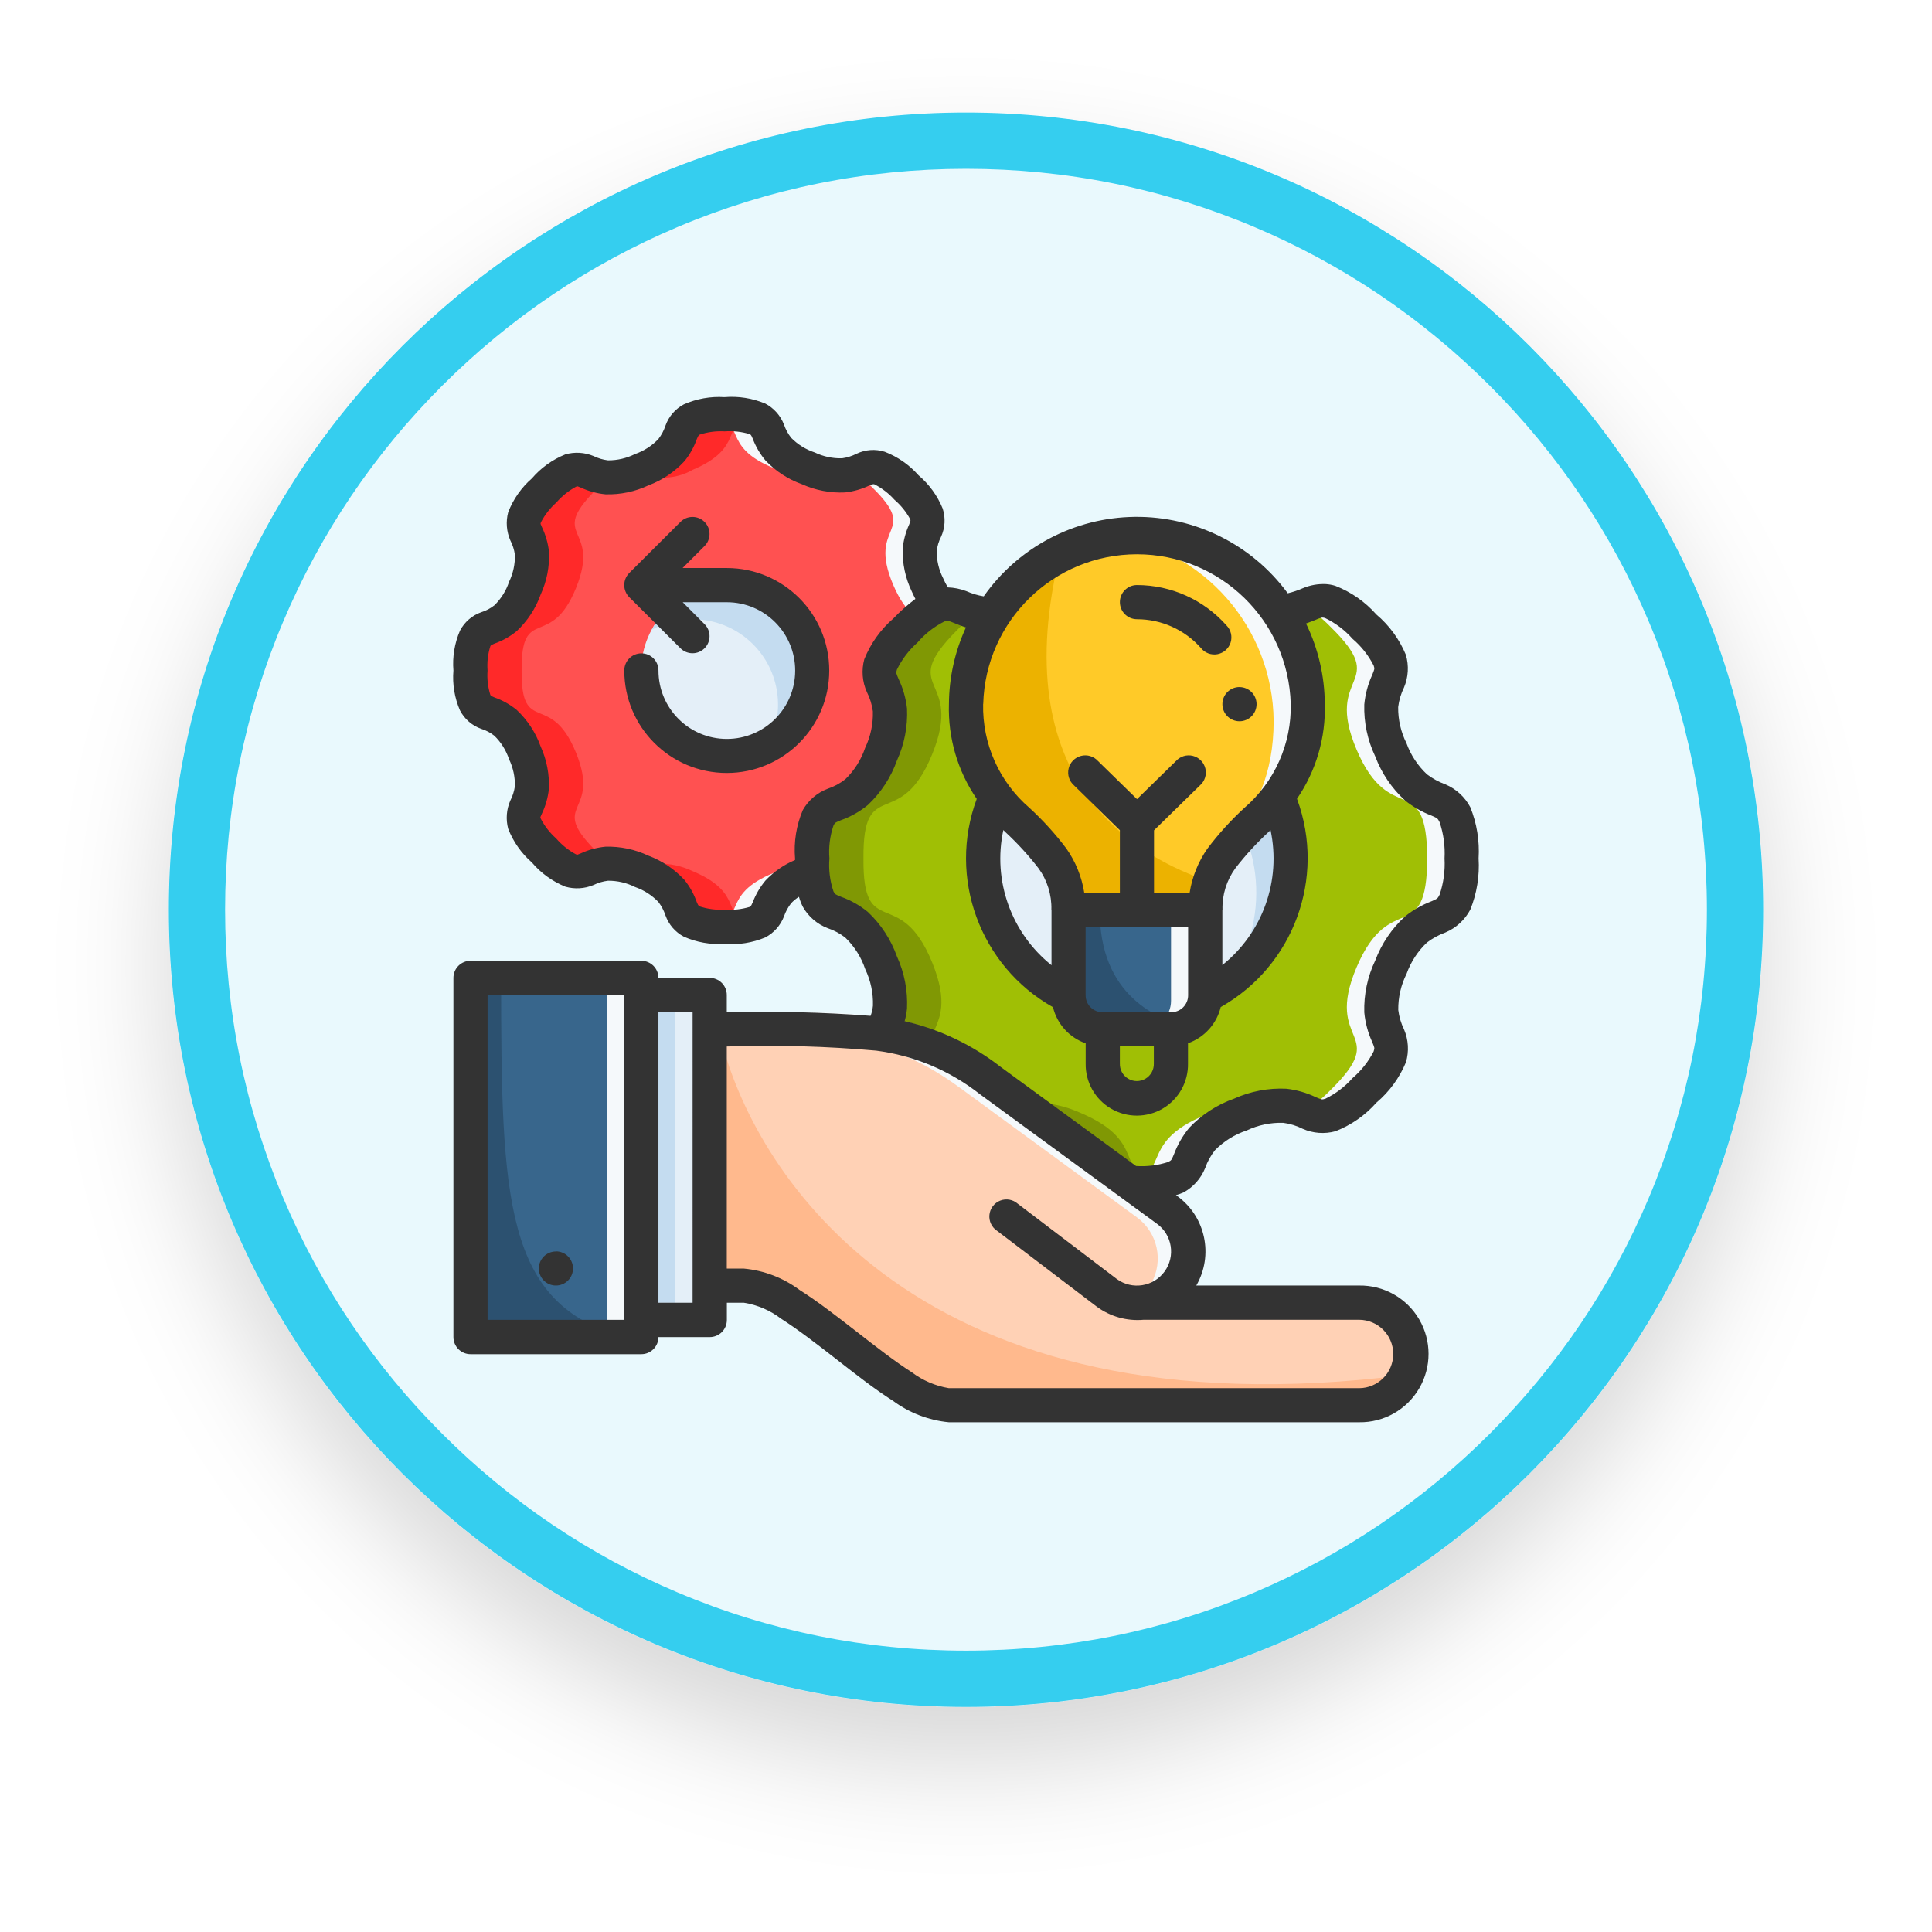
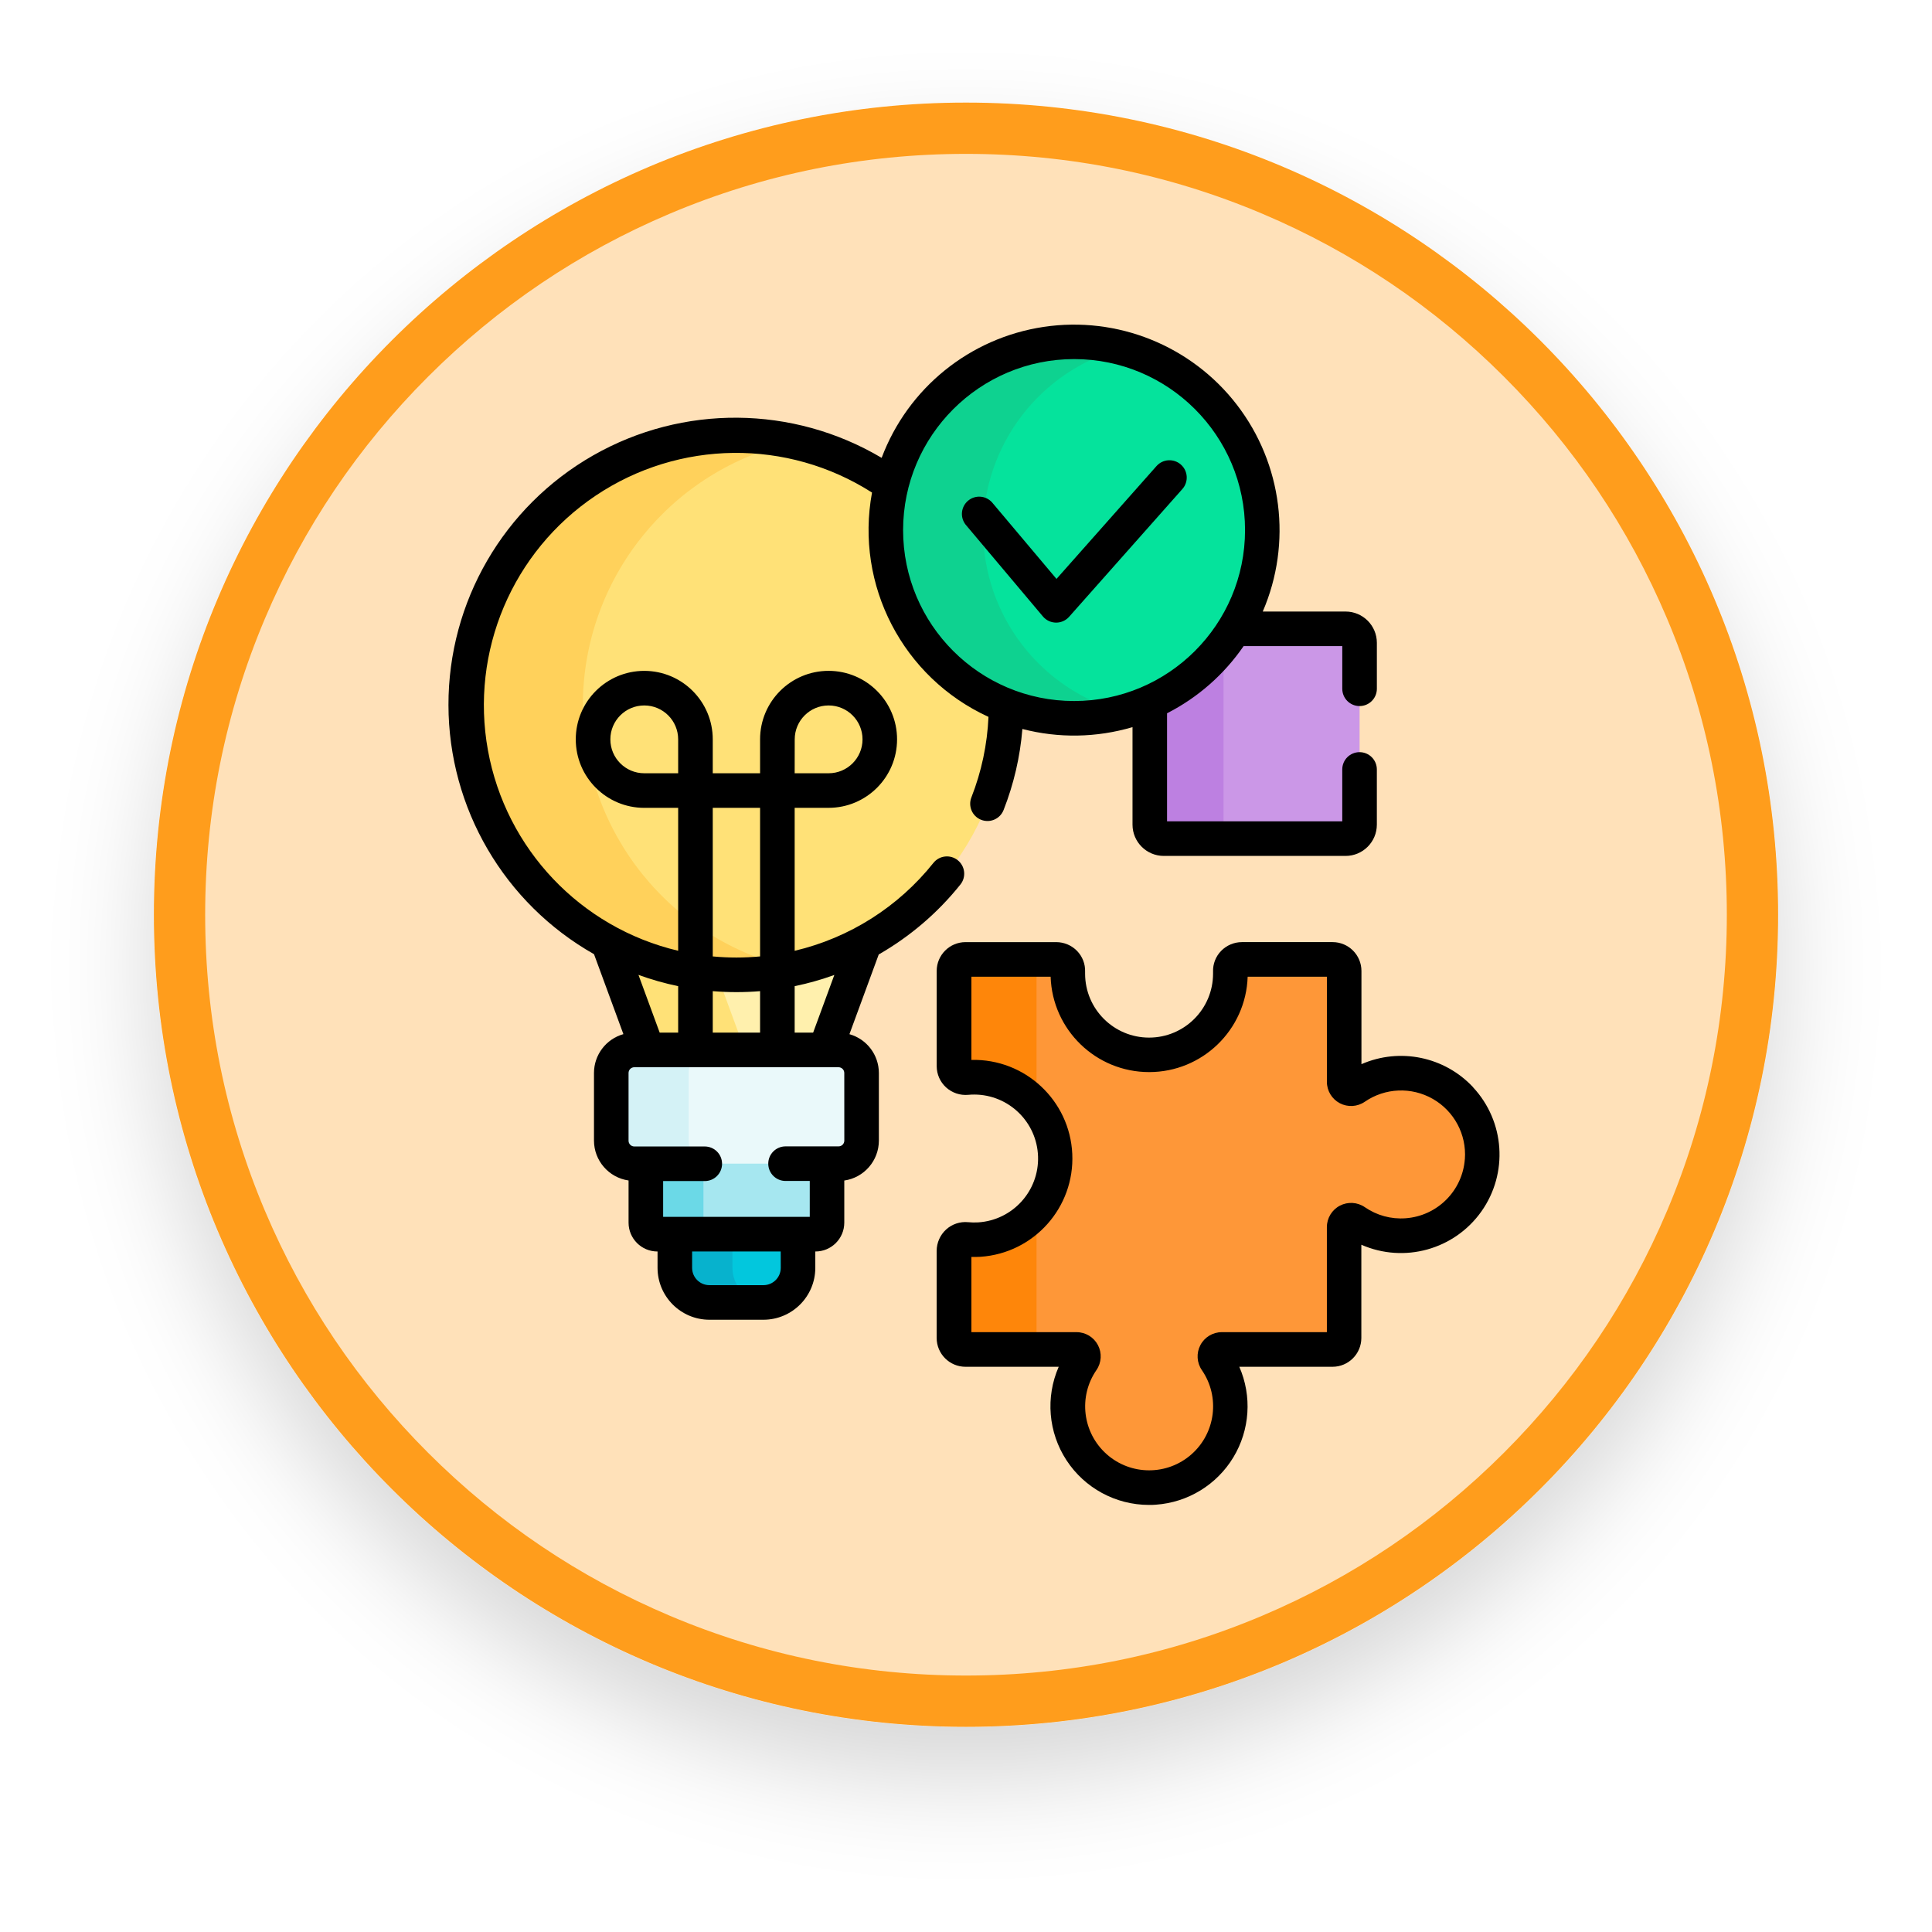
- <svg xmlns="http://www.w3.org/2000/svg" width="103" height="103" viewBox="0 0 103 103">
+ <svg xmlns="http://www.w3.org/2000/svg" width="113" height="113" viewBox="0 0 113 113">
  <defs>
-     <filter id="Path_978624" x="0" y="0" width="103" height="103" filterUnits="userSpaceOnUse">
+     <filter id="Path_982547" x="0" y="0" width="113" height="113" filterUnits="userSpaceOnUse">
      <feOffset dy="3" input="SourceAlpha" />
      <feGaussianBlur stdDeviation="3" result="blur" />
      <feFlood flood-opacity="0.161" />
      <feComposite operator="in" in2="blur" />
      <feComposite in="SourceGraphic" />
    </filter>
  </defs>
-   <g id="Group_1225011" data-name="Group 1225011" transform="translate(-171 -1013)">
-     <g id="Group_1224843" data-name="Group 1224843">
-       <g id="Group_1220654" data-name="Group 1220654" transform="translate(180 1019)">
-         <g id="Group_1176881" data-name="Group 1176881">
-           <g id="Group_1175148" data-name="Group 1175148">
-             <g id="Group_1173798" data-name="Group 1173798">
-               <g id="Group_1171925" data-name="Group 1171925">
-                 <g id="Group_1164524" data-name="Group 1164524">
-                   <g id="Group_1144123" data-name="Group 1144123">
-                     <g transform="matrix(1, 0, 0, 1, -9, -6)" filter="url(#Path_978624)">
-                       <g id="Path_978624-2" data-name="Path 978624" transform="translate(9 6)" fill="#e9f9fd">
-                         <path d="M 42.5 83.5 C 36.964 83.5 31.595 82.416 26.541 80.279 C 21.659 78.214 17.274 75.257 13.509 71.491 C 9.743 67.726 6.786 63.341 4.721 58.459 C 2.584 53.405 1.5 48.036 1.5 42.5 C 1.5 36.964 2.584 31.595 4.721 26.541 C 6.786 21.659 9.743 17.274 13.509 13.509 C 17.274 9.743 21.659 6.786 26.541 4.721 C 31.595 2.584 36.964 1.5 42.5 1.5 C 48.036 1.5 53.405 2.584 58.459 4.721 C 63.341 6.786 67.726 9.743 71.491 13.509 C 75.257 17.274 78.214 21.659 80.279 26.541 C 82.416 31.595 83.5 36.964 83.5 42.5 C 83.5 48.036 82.416 53.405 80.279 58.459 C 78.214 63.341 75.257 67.726 71.491 71.491 C 67.726 75.257 63.341 78.214 58.459 80.279 C 53.405 82.416 48.036 83.5 42.5 83.5 Z" stroke="none" />
-                         <path d="M 42.5 3 C 37.166 3 31.994 4.044 27.126 6.103 C 22.422 8.092 18.198 10.941 14.569 14.569 C 10.941 18.198 8.092 22.422 6.103 27.126 C 4.044 31.994 3 37.166 3 42.5 C 3 47.834 4.044 53.006 6.103 57.874 C 8.092 62.578 10.941 66.802 14.569 70.431 C 18.198 74.059 22.422 76.908 27.126 78.897 C 31.994 80.956 37.166 82 42.5 82 C 47.834 82 53.006 80.956 57.874 78.897 C 62.578 76.908 66.802 74.059 70.431 70.431 C 74.059 66.802 76.908 62.578 78.897 57.874 C 80.956 53.006 82 47.834 82 42.5 C 82 37.166 80.956 31.994 78.897 27.126 C 76.908 22.422 74.059 18.198 70.431 14.569 C 66.802 10.941 62.578 8.092 57.874 6.103 C 53.006 4.044 47.834 3 42.5 3 M 42.5 0 C 65.972 0 85 19.028 85 42.5 C 85 65.972 65.972 85 42.5 85 C 19.028 85 0 65.972 0 42.5 C 0 19.028 19.028 0 42.5 0 Z" stroke="none" fill="#36ceef" />
+   <g id="Group_1233110" data-name="Group 1233110" transform="translate(969.49 -3815.436)">
+     <g id="Group_1230917" data-name="Group 1230917">
+       <g id="Group_1228316" data-name="Group 1228316" transform="translate(-1660.49 -815.064)">
+         <g id="Group_1228166" data-name="Group 1228166" transform="translate(-1 2821)">
+           <g id="Group_1223803" data-name="Group 1223803" transform="translate(701 1815.5)">
+             <g id="Group_1208038" data-name="Group 1208038" transform="translate(0 0)">
+               <g id="Group_1202104" data-name="Group 1202104">
+                 <g id="Group_1201923" data-name="Group 1201923" transform="translate(0 0)">
+                   <g id="Group_1176928" data-name="Group 1176928" transform="translate(0 0)">
+                     <g id="Group_1172322" data-name="Group 1172322" transform="translate(0 0)">
+                       <g id="Group_1164700" data-name="Group 1164700">
+                         <g id="Group_1160931" data-name="Group 1160931">
+                           <g id="Group_1160749" data-name="Group 1160749">
+                             <g id="Group_1158891" data-name="Group 1158891">
+                               <g id="Group_1157406" data-name="Group 1157406">
+                                 <g id="Group_1155793" data-name="Group 1155793">
+                                   <g id="Group_1154704" data-name="Group 1154704">
+                                     <g id="Group_1150790" data-name="Group 1150790">
+                                       <g id="Group_1154214" data-name="Group 1154214" transform="translate(0)">
+                                         <g id="Group_1152583" data-name="Group 1152583">
+                                           <g id="Group_1146973" data-name="Group 1146973">
+                                             <g id="Group_1146954" data-name="Group 1146954">
+                                               <g transform="matrix(1, 0, 0, 1, -9, -6)" filter="url(#Path_982547)">
+                                                 <g id="Path_982547-2" data-name="Path 982547" transform="translate(9 6)" fill="#ffe1b9">
+                                                   <path d="M 47.5 93.5 C 41.289 93.5 35.265 92.284 29.595 89.886 C 24.118 87.569 19.198 84.252 14.973 80.027 C 10.748 75.802 7.431 70.882 5.114 65.405 C 2.716 59.735 1.5 53.711 1.5 47.5 C 1.5 41.289 2.716 35.265 5.114 29.595 C 7.431 24.118 10.748 19.198 14.973 14.973 C 19.198 10.748 24.118 7.431 29.595 5.114 C 35.265 2.716 41.289 1.5 47.5 1.5 C 53.711 1.5 59.735 2.716 65.405 5.114 C 70.882 7.431 75.802 10.748 80.027 14.973 C 84.252 19.198 87.569 24.118 89.886 29.595 C 92.284 35.265 93.5 41.289 93.5 47.5 C 93.5 53.711 92.284 59.735 89.886 65.405 C 87.569 70.882 84.252 75.802 80.027 80.027 C 75.802 84.252 70.882 87.569 65.405 89.886 C 59.735 92.284 53.711 93.5 47.5 93.5 Z" stroke="none" />
+                                                   <path d="M 47.5 3 C 41.491 3 35.664 4.176 30.18 6.496 C 24.881 8.737 20.122 11.946 16.034 16.034 C 11.946 20.121 8.737 24.881 6.496 30.179 C 4.176 35.664 3 41.491 3 47.5 C 3 53.509 4.176 59.336 6.496 64.82 C 8.737 70.119 11.946 74.878 16.034 78.966 C 20.122 83.054 24.881 86.263 30.18 88.504 C 35.664 90.824 41.491 92 47.5 92 C 53.509 92 59.336 90.824 64.82 88.504 C 70.119 86.263 74.878 83.054 78.966 78.966 C 83.054 74.878 86.263 70.119 88.504 64.82 C 90.824 59.336 92 53.509 92 47.5 C 92 41.491 90.824 35.664 88.504 30.179 C 86.263 24.881 83.054 20.121 78.966 16.034 C 74.878 11.946 70.119 8.737 64.82 6.496 C 59.336 4.176 53.509 3 47.5 3 M 47.5 -7.62939453125e-06 C 73.734 -7.62939453125e-06 95 21.266 95 47.5 C 95 73.733 73.734 95 47.5 95 C 21.266 95 7.62939453125e-06 73.733 7.62939453125e-06 47.5 C 7.62939453125e-06 21.266 21.266 -7.62939453125e-06 47.5 -7.62939453125e-06 Z" stroke="none" fill="#ff9d1c" />
+                                                 </g>
+                                               </g>
+                                             </g>
+                                           </g>
+                                         </g>
+                                       </g>
+                                     </g>
+                                   </g>
+                                 </g>
+                               </g>
+                             </g>
+                           </g>
+                         </g>
                      </g>
                    </g>
                  </g>
                </g>
              </g>
            </g>
          </g>
        </g>
      </g>
-       <g id="Group_1222604" data-name="Group 1222604" transform="translate(0.176 -290.824)">
-         <g id="layer1-0" transform="translate(194.995 1324.995)">
-           <path id="path7922" d="M8.717,19.907c1.357,3.344-1.515,2.633,1.024,5.205s1.874-.3,5.208,1.108.8,2.929,4.42,2.96,1.112-1.532,4.47-2.884,2.644,1.509,5.226-1.02-.3-1.867,1.113-5.187,2.941-.795,2.972-4.573c-.031-3.778-1.557-1.253-2.972-4.573s1.47-2.659-1.113-5.187-1.869.332-5.226-1.02-.848-2.915-4.47-2.884-1.086,1.551-4.42,2.96S12.279,3.349,9.741,5.921s.333,1.861-1.024,5.205-2.927.845-2.9,4.39c-.031,3.546,1.539,1.046,2.9,4.39Z" transform="translate(-4.91 -0.942)" fill="#ff5151" />
-           <path id="ellipse7924" d="M9.1,4.552A4.552,4.552,0,1,1,4.552,0,4.552,4.552,0,0,1,9.1,4.552Z" transform="translate(10.021 10.023)" fill="#e4eff8" />
-           <path id="ellipse7954" d="M12.471,4.5a4.549,4.549,0,0,1,2.18,8.544,4.547,4.547,0,0,0-6.183-6.16,4.552,4.552,0,0,1,4-2.384Z" transform="translate(2.103 5.523)" fill="#c4dcf0" />
-           <g id="Group_1222603" data-name="Group 1222603" transform="translate(13.664 0.911)">
-             <path id="path7935" d="M13.593,4.737a6.339,6.339,0,0,0,.678.23,3.229,3.229,0,0,1-2.5-.23C8.806,3.544,10.4,2.192,8.328,1.91a7.044,7.044,0,0,1,.8-.057C12.745,1.822,10.235,3.385,13.593,4.737Z" transform="translate(-8.328 -1.852)" fill="#f5f9fb" />
-             <path id="path7938" d="M6.9,2.674c.388.031.873.293,1.68,1.084,2.583,2.529-.3,1.868,1.114,5.188s2.94.795,2.971,4.573C12.629,17.3,11.1,14.77,9.689,18.091s1.469,2.66-1.114,5.188c-1.6,1.564-1.935,1.065-2.754.778a6.279,6.279,0,0,0,.931-.778c2.583-2.529-.3-1.868,1.114-5.188s2.94-.795,2.971-4.573c-.031-3.778-1.557-1.252-2.971-4.573s1.469-2.66-1.114-5.188a6.287,6.287,0,0,0-.931-.778A2.644,2.644,0,0,1,6.9,2.674Z" transform="translate(1.916 0.147)" fill="#f5f9fb" />
-             <path id="path7940" d="M14.27,8.995a6.329,6.329,0,0,0-.678.23c-3.358,1.352-.848,2.915-4.469,2.884a6.987,6.987,0,0,1-.8-.057c2.069-.282.479-1.634,3.441-2.827a4.734,4.734,0,0,1,1.507-.379A2.41,2.41,0,0,1,14.27,8.995Z" transform="translate(-8.328 15.221)" fill="#f5f9fb" />
+       <g id="resolucion-de-problemas_1_" data-name="resolucion-de-problemas (1)" transform="translate(-971.469 3834.415)">
+         <path id="Path_1218802" data-name="Path 1218802" d="M343.451,132h-6.507A11.052,11.052,0,0,1,332,136.3v7.15a.818.818,0,0,0,.818.818h10.635a.818.818,0,0,0,.818-.818V132.817A.818.818,0,0,0,343.451,132Z" transform="translate(-262.771 -114.199)" fill="#cb97e7" />
+         <g id="Group_1230904" data-name="Group 1230904" transform="translate(69.227 18.713)">
+           <path id="Path_1218803" data-name="Path 1218803" d="M336.314,149.312v-10.54a11.043,11.043,0,0,1-4.315,3.39v7.15a.818.818,0,0,0,.818.818h4.315A.818.818,0,0,1,336.314,149.312Z" transform="translate(-331.999 -138.772)" fill="#bd80e1" />
+         </g>
+         <g id="Group_1230915" data-name="Group 1230915" transform="translate(29.281 1.011)">
+           <path id="Path_1218804" data-name="Path 1218804" d="M109.756,274.3l2.311-6.289a15.793,15.793,0,0,1-15.01,0l2.311,6.289Z" transform="translate(-88.792 -232.884)" fill="#fff0ad" />
+           <path id="Path_1218805" data-name="Path 1218805" d="M105.05,274.3l-1.629-4.433a15.672,15.672,0,0,1-6.362-1.856l2.311,6.289Z" transform="translate(-88.793 -232.884)" fill="#ffe177" />
+           <path id="Path_1218806" data-name="Path 1218806" d="M126,393.588v2.1a2.023,2.023,0,0,0,2.023,2.023h3.16a2.023,2.023,0,0,0,2.023-2.023v-2.1Z" transform="translate(-113.833 -341.525)" fill="#02c7dd" />
+           <path id="Path_1218807" data-name="Path 1218807" d="M129.371,395.692v-2.1H126v2.1a2.023,2.023,0,0,0,2.023,2.023h3.16c.036,0,.071,0,.106-.005A2.021,2.021,0,0,1,129.371,395.692Z" transform="translate(-113.833 -341.525)" fill="#07b2cd" />
+           <path id="Path_1218808" data-name="Path 1218808" d="M113.43,362.995v3.586a.674.674,0,0,0,.674.674h9.246a.674.674,0,0,0,.674-.674v-3.586Z" transform="translate(-102.958 -315.057)" fill="#a6e7f0" />
+           <path id="Path_1218809" data-name="Path 1218809" d="M116.8,366.581v-3.586H113.43v3.586a.674.674,0,0,0,.674.674h3.371A.674.674,0,0,1,116.8,366.581Z" transform="translate(-102.958 -315.057)" fill="#6bd9e7" />
+           <path id="Path_1218810" data-name="Path 1218810" d="M60.281,53.715a11.031,11.031,0,0,1,.325-2.657,15.77,15.77,0,1,0,6.7,12.921,11.011,11.011,0,0,1-7.029-10.265Z" transform="translate(-35.77 -42.706)" fill="#ffe177" />
+           <g id="Group_1230905" data-name="Group 1230905" transform="translate(0 5.488)">
+             <path id="Path_1218811" data-name="Path 1218811" d="M42.557,63.964a15.775,15.775,0,0,1,12.376-15.4,15.77,15.77,0,1,0,0,30.8A15.775,15.775,0,0,1,42.557,63.964Z" transform="translate(-35.769 -48.194)" fill="#ffd15b" />
          </g>
-           <path id="path7944" d="M15.5,1.981c-1.631.394-.313,1.651-3.108,2.833a3.16,3.16,0,0,1-2.984.094c.085-.032.163-.056.254-.094,3.334-1.409.8-2.93,4.42-2.961a5.479,5.479,0,0,1,1.418.128Z" transform="translate(0.374 -0.942)" fill="#ff2929" />
-           <path id="path7946" d="M17.179,2.714c.58-.056.958.409,1.858.411a7.106,7.106,0,0,0-.788.7c-2.539,2.572.334,1.86-1.023,5.2s-2.928.846-2.9,4.391c-.031,3.546,1.539,1.047,2.9,4.391s-1.516,2.632,1.023,5.2a7.1,7.1,0,0,0,.788.7c-1.5,0-1.539,1.3-3.519-.7-2.539-2.572.334-1.86-1.023-5.2s-2.928-.846-2.9-4.391c-.031-3.546,1.539-1.047,2.9-4.391s-1.516-2.632,1.023-5.2c.793-.8,1.274-1.077,1.662-1.114Z" transform="translate(-10.688 1.152)" fill="#ff2929" />
-           <path id="path7948" d="M12.395,9.222c2.8,1.181,1.477,2.438,3.108,2.833a5.477,5.477,0,0,1-1.418.128c-3.621-.031-1.086-1.552-4.42-2.961-.091-.039-.169-.062-.254-.094a3.639,3.639,0,0,1,1.121-.311A4.072,4.072,0,0,1,12.395,9.222Z" transform="translate(0.374 16.057)" fill="#ff2929" />
-           <path id="path7785" d="M2.081,26.574C3.8,30.81.162,29.909,3.377,33.168s2.374-.38,6.6,1.4,1.011,3.71,5.6,3.749,1.409-1.941,5.662-3.653,3.349,1.911,6.62-1.292-.382-2.365,1.41-6.57,3.725-1.007,3.764-5.792c-.039-4.785-1.973-1.587-3.764-5.792s1.862-3.367-1.41-6.57-2.367.421-6.62-1.292S20.16,3.666,15.573,3.705,14.2,5.67,9.975,7.454s-3.381-1.854-6.6,1.4.422,2.358-1.3,6.593-3.707,1.07-3.668,5.561C-1.627,25.5.361,22.338,2.081,26.574Z" transform="translate(20.718 3.583)" fill="#a0bf05" />
-           <path id="path7799" d="M1.058,14.549a8.2,8.2,0,1,0,8.2-8.2A8.2,8.2,0,0,0,1.058,14.549Z" transform="translate(27.182 10.047)" fill="#e4eff8" />
-           <path id="path7831" d="M2.381,9.526v4.85A1.519,1.519,0,0,0,3.9,15.9H8.15a1.519,1.519,0,0,0,1.519-1.527V9.526Z" transform="translate(30.411 17.803)" fill="#38668c" />
-           <path id="circle7803" d="M7.685,6.351a8.193,8.193,0,0,1,4.8,14.833A8.188,8.188,0,0,0,1.058,9.738,8.2,8.2,0,0,1,7.685,6.351Z" transform="translate(28.753 10.047)" fill="#c4dcf0" />
-           <path id="path966" d="M-.524,4.745C-.032,4.783.582,5.119,1.6,6.12c3.271,3.2-.382,2.363,1.409,6.569S6.739,13.7,6.778,18.482c-.039,4.785-1.973,1.587-3.765,5.793S4.875,27.641,1.6,30.844c-1.813,1.775-2.355,1.453-3.192,1.1a7.039,7.039,0,0,0,1.37-1.1c3.271-3.2-.382-2.363,1.409-6.569s3.726-1.008,3.765-5.793c-.039-4.785-1.973-1.587-3.765-5.793S3.053,9.323-.218,6.12a7.039,7.039,0,0,0-1.37-1.1,2.264,2.264,0,0,1,1.064-.27Z" transform="translate(46.969 6.114)" fill="#f5f9fb" />
-           <path id="path7795" d="M8.093,12.561a3.008,3.008,0,0,1,1.046.123A7.37,7.37,0,0,0,8,13.042C3.751,14.754,6.929,16.735,2.342,16.7c-.316,0-.588-.018-.834-.037,3.1-.261.78-2.049,4.674-3.617a6.009,6.009,0,0,1,1.911-.48Z" transform="translate(33.949 25.208)" fill="#f5f9fb" />
-           <path id="path970" d="M12.988,4.8c.58-.056,1,.3,1.706.457a8.611,8.611,0,0,0-1.08.954c-3.216,3.258.424,2.356-1.3,6.592S8.611,13.87,8.65,18.361c-.039,4.491,1.95,1.326,3.669,5.562s-1.921,3.334,1.3,6.592a8.611,8.611,0,0,0,1.08.954c-1.311.286-1.619,1.267-3.811-.954-3.216-3.258.422-2.356-1.3-6.592s-3.708-1.071-3.669-5.562c-.039-4.491,1.95-1.326,3.669-5.562s-1.919-3.334,1.3-6.592c1-1.018,1.614-1.364,2.1-1.411Z" transform="translate(13.213 6.235)" fill="#809804" />
-           <path id="path7789" d="M6.468,13.041c3.736,1.579,1.663,3.265,4.311,3.66a8.593,8.593,0,0,1-1.445.089c-4.587-.039-1.374-1.964-5.6-3.749-.242-.1-.464-.182-.674-.251a3.165,3.165,0,0,1,1.505-.263,6.007,6.007,0,0,1,1.9.514Z" transform="translate(26.957 25.115)" fill="#809804" />
-           <path id="path7433" d="M-.794,11.383V25.048H1.028c2.733,0,8.2,6.377,10.932,6.377H33.822a2.733,2.733,0,1,0,0-5.466H22.508l-.1-.034A2.735,2.735,0,0,0,23.6,21.015l-9.426-6.9C10.043,11.094,7.4,11.383-.794,11.383Z" transform="translate(14.459 22.322)" fill="#ffd1b5" />
-           <path id="path7569" d="M2.643,11.118c8.2,0,10.838-.289,14.965,2.733l9.426,6.9a2.722,2.722,0,0,1-.849,4.822,2.72,2.72,0,0,0-.769-3.523l-9.426-6.9C12.183,12.362,9.45,12.4,2.643,12.417Z" transform="translate(11.021 21.676)" fill="#f5f9fb" />
-           <path id="rect7437" d="M20.222,29.714h-9.11V10.584h9.11Z" transform="translate(-10.201 20.389)" fill="#38668c" />
-           <path id="path7873" d="M13.01,10.584c0,11.842.189,17.422,6.565,19.13h-8.2V10.584Z" transform="translate(-10.465 20.389)" fill="#2c5170" />
-           <path id="path7443" d="M12.934,10.584v19.13H11.112V10.584Z" transform="translate(-2.913 20.389)" fill="#f5f9fb" />
-           <path id="path7457" d="M10.054,27.892H13.7V10.584H10.054Z" transform="translate(-0.033 20.389)" fill="#e4eff8" />
-           <path id="path7466" d="M10.583,27.892V10.584H12.4V27.892Z" transform="translate(-0.562 20.389)" fill="#c4dcf0" />
-           <path id="path7853" d="M5.721,9.526v4.85A1.52,1.52,0,0,1,4.2,15.9H2.381A1.52,1.52,0,0,0,3.9,14.376V9.526Z" transform="translate(34.36 17.803)" fill="#f5f9fb" />
-           <path id="path7857" d="M4.307,9.526c-.047,4.6,3.145,5.886,4.734,6.234a1.506,1.506,0,0,1-.635.142H4.156a1.518,1.518,0,0,1-1.518-1.527V9.526Z" transform="translate(30.155 17.803)" fill="#2c5170" />
-           <path id="path7342" d="M2.646,7.409l2.735,2.669,2.73-2.669" transform="translate(31.057 12.632)" fill="none" stroke="#333" stroke-linecap="round" stroke-linejoin="round" stroke-width="0.529" />
-           <path id="path7957" d="M6.261,23.565C6.261,20.1.79,19.188.79,12.773a9.122,9.122,0,0,1,18.243,0c0,6.415-5.471,7.326-5.471,10.792Z" transform="translate(26.526 3.583)" fill="#ffca28" />
-           <path id="path7959" d="M11.3,12.773c0,6.415-5.471,7.325-5.471,10.791H4.076c1.525-2.449,5.4-4.209,5.4-9.875A10.045,10.045,0,0,0,.79,3.819,9.423,9.423,0,0,1,2.183,3.7a9.124,9.124,0,0,1,9.12,9.069Z" transform="translate(34.255 3.583)" fill="#f5f9fb" />
-           <path id="path7961" d="M15.356,21.589a3.15,3.15,0,0,0-.29,1.3h-7.3c0-3.466-5.471-4.375-5.471-10.791a9.224,9.224,0,0,1,5.06-8.12c-3.076,12.284,4.034,16.33,8,17.609Z" transform="translate(25.022 4.256)" fill="#ecb200" />
-           <path id="path972" d="M-.117,11.642c1.809,6.657,10.259,20.826,36.4,17.515a2.723,2.723,0,0,1-2.491,1.616H11.928C9.2,30.772,3.729,24.4,1,24.4H-.724V11.642h.607Z" transform="translate(14.49 22.974)" fill="#ffb98d" />
-           <path id="path8298" d="M14.773,1.932a2.133,2.133,0,0,1,1,1.123,2.412,2.412,0,0,0,.384.706,3.144,3.144,0,0,0,1.258.779,3.158,3.158,0,0,0,1.452.31,2.454,2.454,0,0,0,.774-.242,2.048,2.048,0,0,1,1.5-.107,4.614,4.614,0,0,1,1.8,1.251,4.613,4.613,0,0,1,1.292,1.776,2.074,2.074,0,0,1-.087,1.505,2.183,2.183,0,0,0-.23.767,3.107,3.107,0,0,0,.336,1.432,4.3,4.3,0,0,0,.256.5,3.06,3.06,0,0,1,.987.2,3.793,3.793,0,0,0,.925.278,9.982,9.982,0,0,1,16.21-.164,4.653,4.653,0,0,0,.8-.269,2.832,2.832,0,0,1,1.237-.221,2.167,2.167,0,0,1,.5.093,5.669,5.669,0,0,1,2.187,1.527,5.649,5.649,0,0,1,1.573,2.151,2.591,2.591,0,0,1-.1,1.742,3.253,3.253,0,0,0-.31,1.043,4.182,4.182,0,0,0,.443,1.93A4.244,4.244,0,0,0,50.054,21.7a3.751,3.751,0,0,0,.989.537,2.689,2.689,0,0,1,1.318,1.212,6.264,6.264,0,0,1,.443,2.733,6.264,6.264,0,0,1-.443,2.733,2.689,2.689,0,0,1-1.318,1.212,3.751,3.751,0,0,0-.989.537,4.244,4.244,0,0,0-1.089,1.667,4.182,4.182,0,0,0-.443,1.93,3.253,3.253,0,0,0,.31,1.043,2.591,2.591,0,0,1,.1,1.742A5.649,5.649,0,0,1,47.359,39.2a5.669,5.669,0,0,1-2.187,1.527,2.608,2.608,0,0,1-1.74-.128,3.264,3.264,0,0,0-1.043-.322,4.243,4.243,0,0,0-1.95.409,4.244,4.244,0,0,0-1.688,1.05,3.26,3.26,0,0,0-.525.955,2.588,2.588,0,0,1-1.156,1.3,3.074,3.074,0,0,1-.4.142l.073.053a3.643,3.643,0,0,1,1.011,4.766H46.43a3.645,3.645,0,1,1,0,7.289H24.562A5.969,5.969,0,0,1,21.6,55.11c-1-.634-2.034-1.45-3.058-2.247s-2.037-1.577-2.92-2.139a4.41,4.41,0,0,0-1.982-.854h-.913v.918a.912.912,0,0,1-.915.913H9.079a.913.913,0,0,1-.915.911h-9.1a.912.912,0,0,1-.915-.913V32.552a.912.912,0,0,1,.915-.913h9.1a.913.913,0,0,1,.915.911h2.729a.912.912,0,0,1,.915.913v.922a74.478,74.478,0,0,1,7.667.189,2.078,2.078,0,0,0,.125-.544,4.212,4.212,0,0,0-.411-1.945,4.177,4.177,0,0,0-1.055-1.674A3.112,3.112,0,0,0,18.1,29.9a2.581,2.581,0,0,1-1.318-1.13,3.029,3.029,0,0,1-.212-.541,2.106,2.106,0,0,0-.413.338,2.413,2.413,0,0,0-.384.706,2.128,2.128,0,0,1-1,1.123,4.66,4.66,0,0,1-2.174.343,4.642,4.642,0,0,1-2.165-.384,2.063,2.063,0,0,1-.98-1.135,2.419,2.419,0,0,0-.375-.713,3.15,3.15,0,0,0-1.245-.8,3.164,3.164,0,0,0-1.445-.336,2.435,2.435,0,0,0-.774.23,2.274,2.274,0,0,1-1.5.087A4.627,4.627,0,0,1,2.333,26.4a4.623,4.623,0,0,1-1.265-1.8A2.285,2.285,0,0,1,1.181,23.1a2.383,2.383,0,0,0,.244-.76,3.124,3.124,0,0,0-.31-1.445,3.121,3.121,0,0,0-.781-1.251,2.147,2.147,0,0,0-.7-.37A2.043,2.043,0,0,1-1.5,18.292a4.428,4.428,0,0,1-.351-2.128A4.447,4.447,0,0,1-1.5,14.036a2.043,2.043,0,0,1,1.137-.982,2.146,2.146,0,0,0,.7-.37,3.124,3.124,0,0,0,.779-1.251,3.124,3.124,0,0,0,.31-1.445,2.375,2.375,0,0,0-.242-.76,2.285,2.285,0,0,1-.114-1.507,4.615,4.615,0,0,1,1.263-1.8A4.631,4.631,0,0,1,4.115,4.642a2.274,2.274,0,0,1,1.5.087,2.425,2.425,0,0,0,.772.23,3.169,3.169,0,0,0,1.446-.336,3.139,3.139,0,0,0,1.244-.8,2.42,2.42,0,0,0,.377-.713,2.063,2.063,0,0,1,.98-1.135A4.642,4.642,0,0,1,12.6,1.589a4.653,4.653,0,0,1,2.172.343ZM11.284,3.587c-.1.052-.107.145-.155.228a4,4,0,0,1-.653,1.178,4.986,4.986,0,0,1-1.93,1.3,5.021,5.021,0,0,1-2.286.477,4.048,4.048,0,0,1-1.3-.349c-.238-.092-.168-.091-.276-.055a3.728,3.728,0,0,0-1.048.842,3.667,3.667,0,0,0-.822,1.055c-.033.106-.036.036.06.27a4.04,4.04,0,0,1,.37,1.3A4.924,4.924,0,0,1,2.8,12.113a4.974,4.974,0,0,1-1.277,1.95,3.944,3.944,0,0,1-1.185.665c-.237.1-.2.109-.221.142a3.452,3.452,0,0,0-.148,1.293,3.476,3.476,0,0,0,.146,1.293c.023.033-.017.042.221.142a3.944,3.944,0,0,1,1.185.665A4.974,4.974,0,0,1,2.8,20.215a4.924,4.924,0,0,1,.436,2.279,4.041,4.041,0,0,1-.37,1.3c-.1.235-.094.165-.06.27a3.667,3.667,0,0,0,.822,1.055,3.728,3.728,0,0,0,1.048.842c.108.036.04.037.278-.055a4.048,4.048,0,0,1,1.3-.349,5.021,5.021,0,0,1,2.286.477,4.986,4.986,0,0,1,1.93,1.3,4,4,0,0,1,.653,1.178c.048.083.053.175.153.228a3.594,3.594,0,0,0,1.331.174,3.675,3.675,0,0,0,1.338-.148c.1-.051.1-.139.155-.228a4.065,4.065,0,0,1,.68-1.171,4.662,4.662,0,0,1,1.582-1.1c0-.029,0-.052,0-.082a5.45,5.45,0,0,1,.416-2.585,2.582,2.582,0,0,1,1.318-1.13,3.112,3.112,0,0,0,.948-.511A4.177,4.177,0,0,0,20.1,20.285a4.212,4.212,0,0,0,.411-1.945,3.224,3.224,0,0,0-.322-1.035,2.594,2.594,0,0,1-.135-1.742A5.648,5.648,0,0,1,21.6,13.392a9.684,9.684,0,0,1,1.178-1.046c-.065-.131-.131-.253-.194-.4A4.939,4.939,0,0,1,22.1,9.672a4.043,4.043,0,0,1,.349-1.3c.036-.133.09-.164.055-.269a3.687,3.687,0,0,0-.842-1.043,3.677,3.677,0,0,0-1.062-.82c-.108-.034-.181.032-.276.06a4.044,4.044,0,0,1-1.3.37,5.018,5.018,0,0,1-2.293-.438,4.975,4.975,0,0,1-1.95-1.27,4.066,4.066,0,0,1-.68-1.171c-.051-.089-.054-.177-.155-.228a3.677,3.677,0,0,0-1.338-.148,3.594,3.594,0,0,0-1.331.174Zm.254,5.939L10.366,10.7h2.361A5.463,5.463,0,1,1,7.259,16.16a.911.911,0,1,1,1.822,0,3.644,3.644,0,1,0,3.646-3.637H10.373l1.165,1.169a.908.908,0,1,1-1.285,1.285L7.517,12.248a.915.915,0,0,1,0-1.277l2.736-2.729a.908.908,0,1,1,1.284,1.285Zm14.851,8.419a7.1,7.1,0,0,0,2.468,5.54,16.023,16.023,0,0,1,1.977,2.18,5.617,5.617,0,0,1,.945,2.341h1.9V24.677l-2.441-2.386a.913.913,0,1,1,1.277-1.3l2.078,2.03,2.076-2.03a.913.913,0,1,1,1.277,1.3L35.5,24.684v3.322h1.9a5.616,5.616,0,0,1,.943-2.341,16.023,16.023,0,0,1,1.977-2.18,7.1,7.1,0,0,0,2.468-5.54,8.2,8.2,0,0,0-16.394,0Zm8.2-6.338a6.383,6.383,0,0,1,4.774,2.151A.911.911,0,1,1,38,14.963a4.552,4.552,0,0,0-3.409-1.534.911.911,0,1,1,0-1.822Zm9.835,1.74a1.948,1.948,0,0,0-.3.11c-.13.053-.314.13-.52.2a9.938,9.938,0,0,1,1,4.283,8.486,8.486,0,0,1-1.482,5.062q.007.017.012.034a9.116,9.116,0,0,1-4.078,11.07,2.723,2.723,0,0,1-1.745,1.929c0,.241,0,.475,0,1.078a2.728,2.728,0,1,1-5.455,0V36.039a2.716,2.716,0,0,1-1.742-1.925,9.112,9.112,0,0,1-4.066-11.106,8.487,8.487,0,0,1-1.482-5.064,9.913,9.913,0,0,1,.906-4.078c-.269-.085-.484-.179-.642-.24-.313-.122-.31-.141-.511-.075a4.614,4.614,0,0,0-1.425,1.117,4.669,4.669,0,0,0-1.1,1.445c-.062.2-.04.189.087.5a4.908,4.908,0,0,1,.45,1.573,6.007,6.007,0,0,1-.537,2.777,6.035,6.035,0,0,1-1.553,2.373,4.8,4.8,0,0,1-1.432.808c-.312.132-.315.119-.4.29a4.376,4.376,0,0,0-.215,1.751,4.376,4.376,0,0,0,.215,1.751c.089.171.092.158.4.29a4.8,4.8,0,0,1,1.432.808,6.035,6.035,0,0,1,1.553,2.373,6.007,6.007,0,0,1,.537,2.777,3.794,3.794,0,0,1-.126.674,13.133,13.133,0,0,1,5.11,2.432l7.227,5.29a4.517,4.517,0,0,0,1.71-.214c.188-.094.175-.1.31-.409a4.91,4.91,0,0,1,.82-1.42,6.07,6.07,0,0,1,2.381-1.546,6.078,6.078,0,0,1,2.79-.532,4.918,4.918,0,0,1,1.575.452c.311.127.309.143.511.08a4.646,4.646,0,0,0,1.446-1.1,4.621,4.621,0,0,0,1.123-1.42c.066-.2.047-.192-.075-.5a4.9,4.9,0,0,1-.423-1.58,6.018,6.018,0,0,1,.585-2.77,6.1,6.1,0,0,1,1.587-2.347,5.268,5.268,0,0,1,1.413-.808c.3-.137.32-.126.431-.351a5.175,5.175,0,0,0,.262-1.932,5.175,5.175,0,0,0-.262-1.932c-.11-.225-.13-.214-.431-.351a5.267,5.267,0,0,1-1.413-.808,6.1,6.1,0,0,1-1.587-2.347,6.018,6.018,0,0,1-.585-2.77,4.9,4.9,0,0,1,.423-1.58c.122-.312.14-.306.075-.5a4.621,4.621,0,0,0-1.123-1.42,4.646,4.646,0,0,0-1.446-1.1.411.411,0,0,0-.213-.03Zm-4.368,3.7a.911.911,0,1,1-.911.911A.911.911,0,0,1,40.054,17.045Zm1.655,7.622-.1.1a15.677,15.677,0,0,0-1.769,1.93,3.579,3.579,0,0,0-.692,2.212h-.006v.916c0,.629,0,1.325,0,2.039a7.265,7.265,0,0,0,2.567-7.2Zm-14.244,0a7.272,7.272,0,0,0,2.567,7.206V28.912h-.006a3.579,3.579,0,0,0-.692-2.212,15.676,15.676,0,0,0-1.769-1.93l-.1-.1Zm9.855,5.161H31.853v3.644a.9.9,0,0,0,.907.907h3.651a.9.9,0,0,0,.907-.907c0-1.135,0-2.479,0-3.644ZM7.257,33.472H-.03V50.78H7.257Zm3.644.911H9.079V49.869H10.9ZM35.49,36.2H33.679v.915a.906.906,0,1,0,1.811,0C35.49,36.548,35.49,36.372,35.49,36.2Zm-22.767,0V48.049h.913A5.868,5.868,0,0,1,16.6,49.186c1,.634,2.035,1.441,3.06,2.238s2.035,1.584,2.918,2.146a4.5,4.5,0,0,0,1.984.854H46.43a1.823,1.823,0,1,0,0-3.646H34.945a3.657,3.657,0,0,1-2.509-.708l-5.3-4.032a.911.911,0,1,1,1.1-1.446l5.284,4.016a1.82,1.82,0,0,0,2.139-2.946l-9.428-6.9a11.278,11.278,0,0,0-5.54-2.333,65.5,65.5,0,0,0-7.973-.222Zm-9.11,10.93a.911.911,0,1,1-.911.911A.911.911,0,0,1,3.614,47.136Z" transform="translate(1.853 -1.588)" fill="#333" />
+           <g id="Group_1230906" data-name="Group 1230906" transform="translate(8.45 41.419)">
+             <path id="Path_1218812" data-name="Path 1218812" d="M111.721,321.3H99.777a1.348,1.348,0,0,1-1.348-1.348V316a1.348,1.348,0,0,1,1.348-1.348h11.944A1.348,1.348,0,0,1,113.069,316v3.957A1.348,1.348,0,0,1,111.721,321.3Z" transform="translate(-98.429 -314.651)" fill="#eaf9fa" />
+           </g>
+           <path id="Path_1218813" data-name="Path 1218813" d="M102.957,319.956V316a1.348,1.348,0,0,1,1.348-1.348H99.778A1.348,1.348,0,0,0,98.43,316v3.957a1.348,1.348,0,0,0,1.348,1.348h4.527A1.348,1.348,0,0,1,102.957,319.956Z" transform="translate(-89.98 -273.232)" fill="#d4f2f6" />
+           <g id="Group_1230907" data-name="Group 1230907" transform="translate(28.5 36.124)">
+             <path id="Path_1218814" data-name="Path 1218814" d="M273.592,291.536a4.735,4.735,0,0,1-3.017-.821.405.405,0,0,0-.64.328v6.484a.674.674,0,0,1-.674.674h-6.484a.405.405,0,0,0-.328.64,4.753,4.753,0,1,1-7.833-.012.4.4,0,0,0-.337-.628h-6.484a.674.674,0,0,1-.674-.674v-5.092a.67.67,0,0,1,.726-.672,4.85,4.85,0,0,0,.757.013,4.753,4.753,0,0,0-.295-9.5q-.224,0-.443.02a.676.676,0,0,1-.745-.67V276.06a.674.674,0,0,1,.674-.674H253.1a.671.671,0,0,1,.673.689c0,.047,0,.095,0,.142a4.753,4.753,0,1,0,9.506,0q0-.071,0-.142a.671.671,0,0,1,.673-.689h5.309a.674.674,0,0,1,.674.674v6.484a.4.4,0,0,0,.628.337,4.753,4.753,0,1,1,3.029,8.654Z" transform="translate(-247.12 -275.386)" fill="#fe9738" />
+           </g>
+           <g id="Group_1230908" data-name="Group 1230908" transform="translate(28.5 36.124)">
+             <path id="Path_1218815" data-name="Path 1218815" d="M273.592,291.536a4.735,4.735,0,0,1-3.017-.821.405.405,0,0,0-.64.328v6.484a.674.674,0,0,1-.674.674h-6.484a.405.405,0,0,0-.328.64,4.753,4.753,0,1,1-7.833-.012.4.4,0,0,0-.337-.628h-6.484a.674.674,0,0,1-.674-.674v-5.092a.67.67,0,0,1,.726-.672,4.85,4.85,0,0,0,.757.013,4.753,4.753,0,0,0-.295-9.5q-.224,0-.443.02a.676.676,0,0,1-.745-.67V276.06a.674.674,0,0,1,.674-.674H253.1a.671.671,0,0,1,.673.689c0,.047,0,.095,0,.142a4.753,4.753,0,1,0,9.506,0q0-.071,0-.142a.671.671,0,0,1,.673-.689h5.309a.674.674,0,0,1,.674.674v6.484a.4.4,0,0,0,.628.337,4.753,4.753,0,1,1,3.029,8.654Z" transform="translate(-247.12 -275.386)" fill="#fe9738" />
+           </g>
+           <g id="Group_1230911" data-name="Group 1230911" transform="translate(28.5 36.124)">
+             <g id="Group_1230909" data-name="Group 1230909" transform="translate(0)">
+               <path id="Path_1218816" data-name="Path 1218816" d="M247.863,282.3q.219-.02.443-.02a4.742,4.742,0,0,1,3.635,1.691v-7.909a.674.674,0,0,1,.674-.674h-4.823a.674.674,0,0,0-.674.674v5.568A.676.676,0,0,0,247.863,282.3Z" transform="translate(-247.118 -275.388)" fill="#fe860a" />
+             </g>
+             <g id="Group_1230910" data-name="Group 1230910" transform="translate(0 14.7)">
+               <path id="Path_1218817" data-name="Path 1218817" d="M251.941,391.839V384.4a4.749,4.749,0,0,1-3.341,1.689,4.836,4.836,0,0,1-.757-.013.67.67,0,0,0-.726.672v5.092a.674.674,0,0,0,.674.674h4.824a.674.674,0,0,1-.674-.674Z" transform="translate(-247.118 -384.398)" fill="#fe860a" />
+             </g>
+           </g>
+           <g id="Group_1230914" data-name="Group 1230914" transform="translate(24.511)">
+             <g id="Group_1230912" data-name="Group 1230912">
+               <circle id="Ellipse_11567" data-name="Ellipse 11567" cx="11.01" cy="11.01" r="11.01" fill="#05e39c" />
+             </g>
+             <g id="Group_1230913" data-name="Group 1230913" transform="translate(0 0)">
+               <path id="Path_1218818" data-name="Path 1218818" d="M223.223,18.51a11.013,11.013,0,0,1,8.167-10.637,11.01,11.01,0,1,0,0,21.274A11.013,11.013,0,0,1,223.223,18.51Z" transform="translate(-217.536 -7.5)" fill="#0ed290" />
+             </g>
+           </g>
+         </g>
+         <g id="Group_1230916" data-name="Group 1230916" transform="translate(28.27 0)">
+           <path id="Path_1218819" data-name="Path 1218819" d="M270.987,276.373a5.769,5.769,0,0,0-6.53-1.347v-5.453a1.687,1.687,0,0,0-1.686-1.686h-5.309a1.7,1.7,0,0,0-1.211.513,1.664,1.664,0,0,0-.473,1.219c0,.037,0,.074,0,.111a3.742,3.742,0,1,1-7.484,0c0-.037,0-.074,0-.111a1.664,1.664,0,0,0-.473-1.219,1.7,1.7,0,0,0-1.211-.512H241.3a1.687,1.687,0,0,0-1.686,1.686v5.568a1.684,1.684,0,0,0,.548,1.242,1.7,1.7,0,0,0,1.3.435c.115-.011.233-.016.35-.016a3.742,3.742,0,0,1,.234,7.476,3.85,3.85,0,0,1-.6-.011,1.67,1.67,0,0,0-1.28.427,1.7,1.7,0,0,0-.554,1.252v5.092a1.687,1.687,0,0,0,1.686,1.686h5.453a5.766,5.766,0,0,0,5.274,8.08c.136,0,.274,0,.412-.014a5.768,5.768,0,0,0,4.876-8.066h5.452a1.687,1.687,0,0,0,1.686-1.686v-5.452a5.765,5.765,0,0,0,6.53-9.214Zm-.482,4.2a3.745,3.745,0,0,1-3.47,3.466h0a3.71,3.71,0,0,1-2.376-.646,1.417,1.417,0,0,0-2.224,1.162V290.7h-6.147a1.417,1.417,0,0,0-1.162,2.224,3.742,3.742,0,1,1-6.167-.009,1.415,1.415,0,0,0-1.168-2.215h-6.147v-4.4c.177.005.355,0,.532-.008a5.765,5.765,0,0,0-.532-11.515V269.91h4.634a5.765,5.765,0,0,0,11.524,0h4.634v6.147a1.415,1.415,0,0,0,2.215,1.168,3.742,3.742,0,0,1,5.856,3.348Z" transform="translate(-211.119 -231.763)" />
+           <path id="Path_1218820" data-name="Path 1218820" d="M51.661,41.509l1.714-4.663a16.828,16.828,0,0,0,4.777-4.091,1.011,1.011,0,0,0-1.578-1.265,14.7,14.7,0,0,1-8.116,5.142V28.27h1.983a4.006,4.006,0,1,0-4.006-4.006v1.983H43.667V24.265a4.006,4.006,0,1,0-4.006,4.006h1.983v8.359a14.758,14.758,0,1,1,11.338-26.8,12.023,12.023,0,0,0,6.812,13.12,14.657,14.657,0,0,1-1,4.71,1.011,1.011,0,1,0,1.883.739,16.649,16.649,0,0,0,1.1-4.741,12.036,12.036,0,0,0,6.441-.109v5.705a1.831,1.831,0,0,0,1.829,1.829H80.68a1.831,1.831,0,0,0,1.829-1.829V26.025a1.011,1.011,0,1,0-2.023,0V29.06H70.238V22.74a12.107,12.107,0,0,0,4.478-3.929h5.771v2.495a1.011,1.011,0,0,0,2.023,0V18.618a1.831,1.831,0,0,0-1.829-1.829H75.836A12.021,12.021,0,1,0,53.545,7.8a16.777,16.777,0,1,0-16.823,29.03l1.719,4.676a2.362,2.362,0,0,0-1.721,2.27v3.957a2.361,2.361,0,0,0,2.023,2.333v2.467a1.687,1.687,0,0,0,1.686,1.686h.009v.958a3.038,3.038,0,0,0,3.034,3.034h3.159a3.038,3.038,0,0,0,3.034-3.034v-.958h.009a1.687,1.687,0,0,0,1.686-1.686V50.069a2.362,2.362,0,0,0,2.023-2.333V43.779a2.362,2.362,0,0,0-1.722-2.27Zm-3.2-17.244a1.983,1.983,0,1,1,1.983,1.983H48.458ZM64.8,2.023a10,10,0,1,1-10,10A10.01,10.01,0,0,1,64.8,2.023ZM48.458,38.7a16.687,16.687,0,0,0,2.32-.655l-1.239,3.371H48.458ZM43.667,28.27h2.768v8.691c-.457.042-.919.065-1.384.065s-.928-.023-1.384-.065V28.27Zm0,10.722c.457.037.918.057,1.384.057s.926-.019,1.384-.057v2.426H43.667ZM39.661,26.248a1.983,1.983,0,1,1,1.983-1.983v1.983ZM41.644,38.7v2.717H40.563l-1.241-3.376A16.634,16.634,0,0,0,41.644,38.7Zm6,16.477a1.012,1.012,0,0,1-1.011,1.011H43.471a1.012,1.012,0,0,1-1.011-1.011v-.958h5.182Zm3.718-7.443a.337.337,0,0,1-.337.337h-3.1a1.011,1.011,0,1,0,0,2.023h1.416v2.1H40.765V50.1H43.2a1.011,1.011,0,0,0,0-2.023H39.079a.337.337,0,0,1-.337-.337V43.779a.337.337,0,0,1,.337-.337H51.023a.337.337,0,0,1,.337.337Z" transform="translate(-28.27 0)" />
+           <path id="Path_1218821" data-name="Path 1218821" d="M255.1,68.014a1.011,1.011,0,0,0,.761.36h.013a1.011,1.011,0,0,0,.757-.34l6.626-7.474a1.011,1.011,0,0,0-1.514-1.342l-5.849,6.6-3.771-4.478a1.011,1.011,0,0,0-1.547,1.3Z" transform="translate(-220.392 -50.937)" />
        </g>
      </g>
    </g>
  </g>
</svg>
